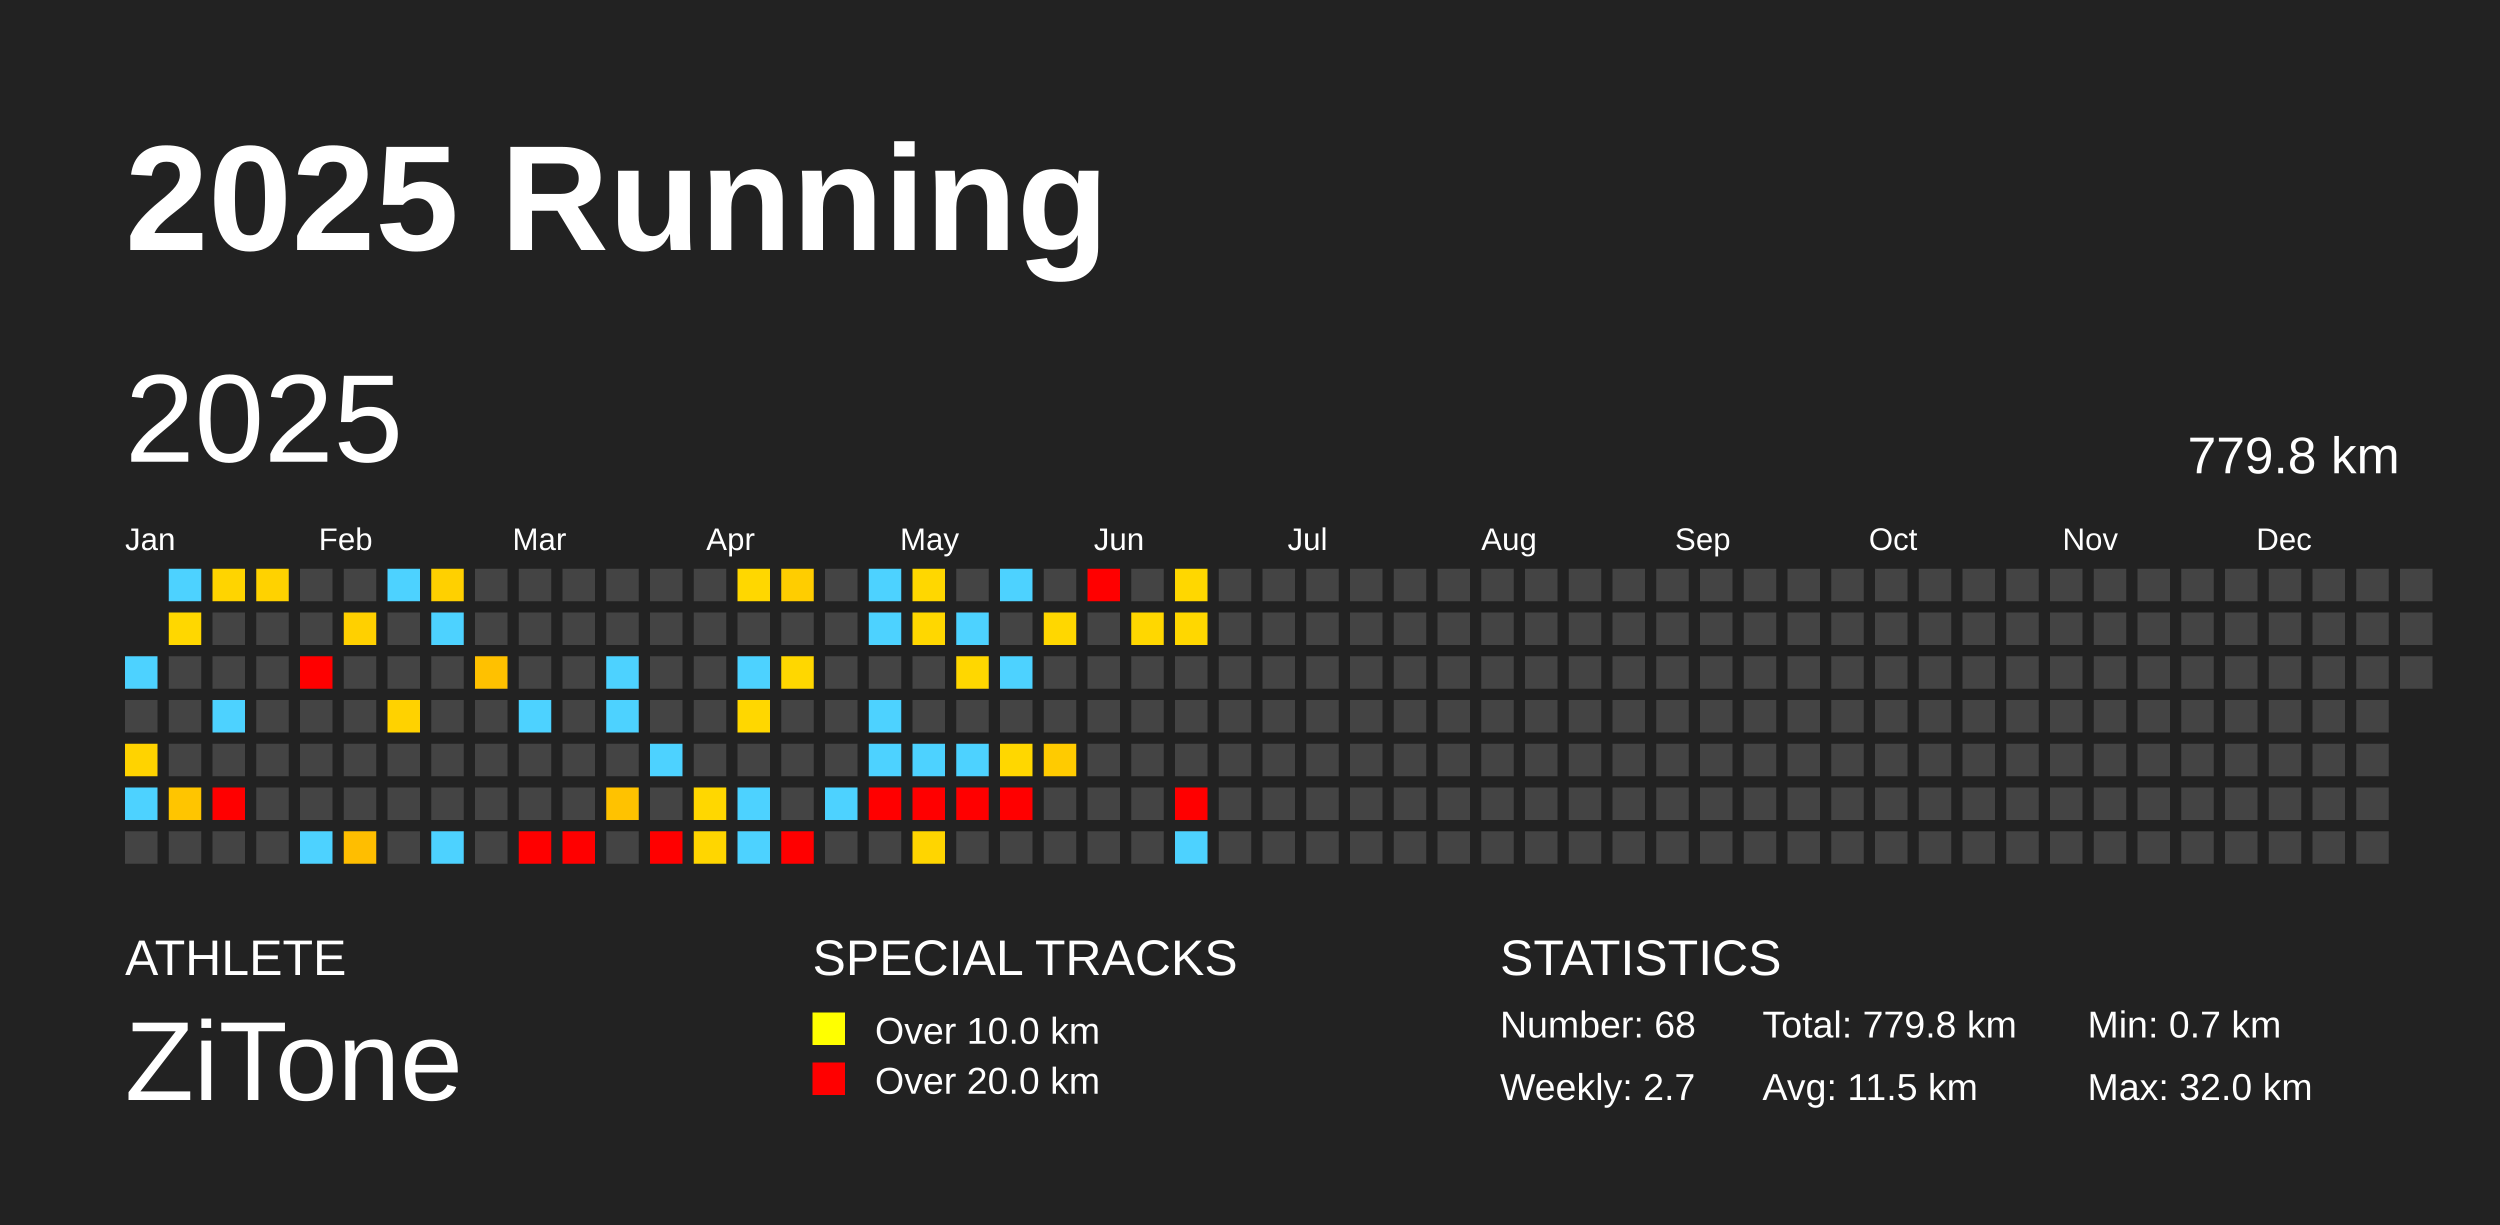
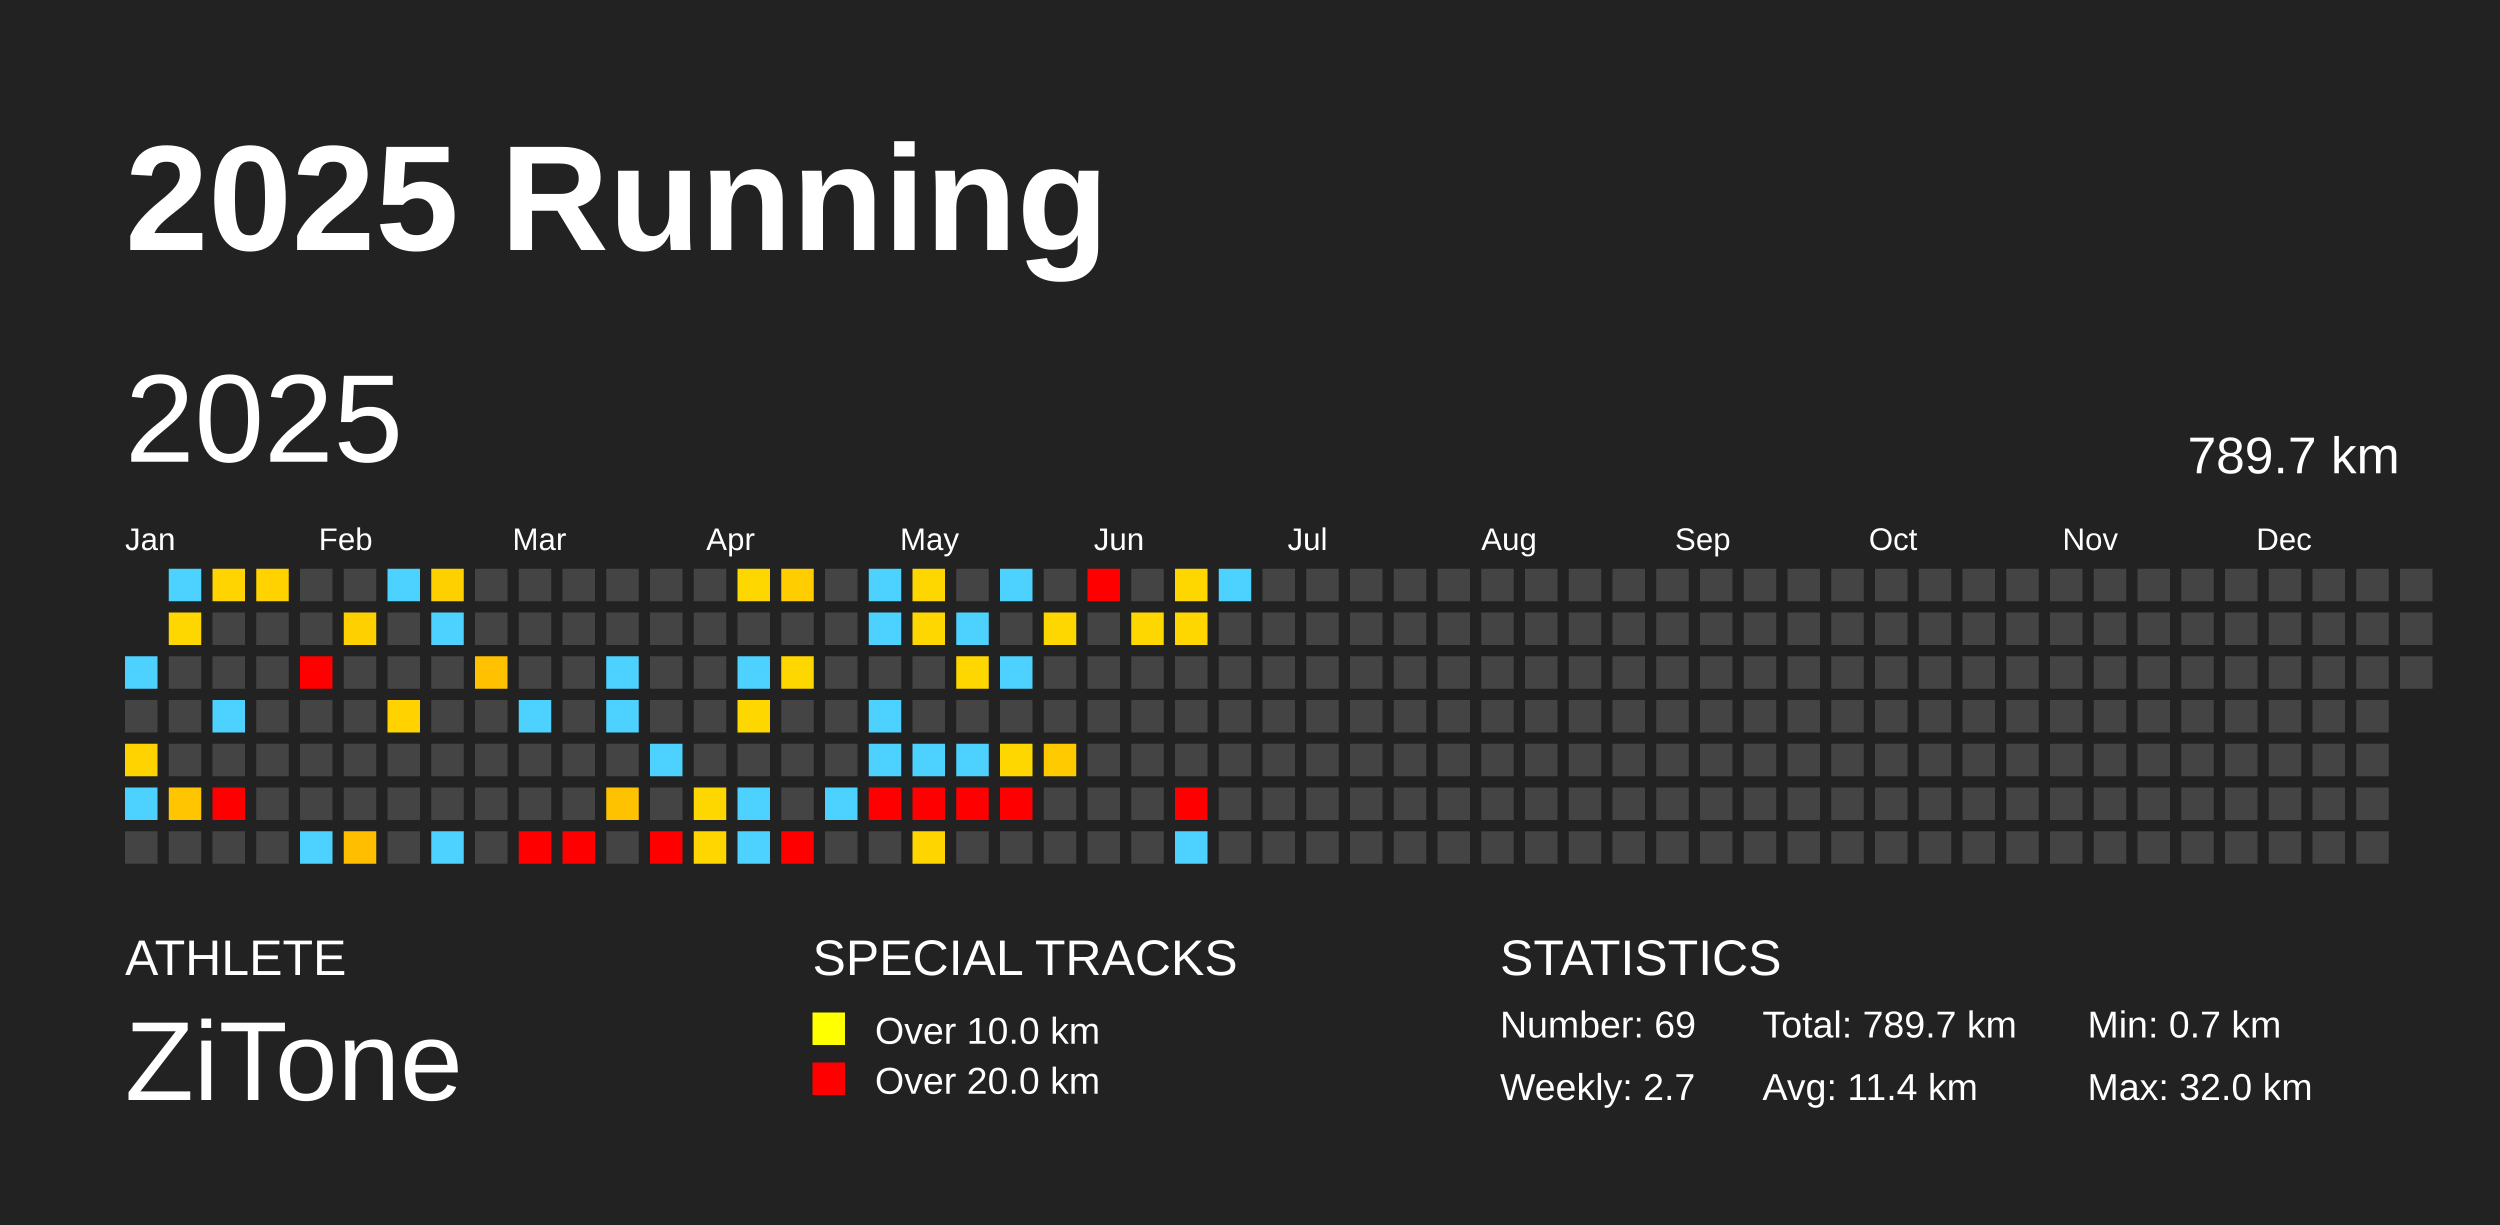
<svg xmlns="http://www.w3.org/2000/svg" baseProfile="full" height="98mm" version="1.1" viewBox="0,0,200,98" width="200mm">
  <defs />
  <rect fill="#222222" height="98" width="200" x="0" y="0" />
  <text fill="#FFFFFF" style="font-size:12px; font-family:Arial; font-weight:bold;" x="10" y="20">2025 Running</text>
  <text fill="#FFFFFF" style="font-size:4px; font-family:Arial" x="10" y="78">ATHLETE</text>
  <text fill="#FFFFFF" style="font-size:9px; font-family:Arial" x="10" y="88">ZiTone</text>
  <text fill="#FFFFFF" style="font-size:4px; font-family:Arial" x="65" y="78">SPECIAL TRACKS</text>
  <rect fill="yellow" height="2.6" width="2.6" x="65" y="81" />
  <text fill="#FFFFFF" style="font-size:3px; font-family:Arial" x="70" y="83.5">Over 10.0 km</text>
  <rect fill="red" height="2.6" width="2.6" x="65" y="85" />
  <text fill="#FFFFFF" style="font-size:3px; font-family:Arial" x="70" y="87.5">Over 20.0 km</text>
  <text fill="#FFFFFF" style="font-size:4px; font-family:Arial" x="120" y="78">STATISTICS</text>
-   <text fill="#FFFFFF" style="font-size:3px; font-family:Arial" x="120" y="83">Number: 68</text>
+   <text fill="#FFFFFF" style="font-size:3px; font-family:Arial" x="120" y="83">Number: 69</text>
  <text fill="#FFFFFF" style="font-size:3px; font-family:Arial" x="120" y="88">Weekly: 2.7</text>
-   <text fill="#FFFFFF" style="font-size:3px; font-family:Arial" x="141" y="83">Total: 779.8 km</text>
-   <text fill="#FFFFFF" style="font-size:3px; font-family:Arial" x="141" y="88">Avg: 11.5 km</text>
+   <text fill="#FFFFFF" style="font-size:3px; font-family:Arial" x="141" y="83">Total: 789.7 km</text>
+   <text fill="#FFFFFF" style="font-size:3px; font-family:Arial" x="141" y="88">Avg: 11.4 km</text>
  <text fill="#FFFFFF" style="font-size:3px; font-family:Arial" x="167" y="83">Min: 0.7 km</text>
  <text fill="#FFFFFF" style="font-size:3px; font-family:Arial" x="167" y="88">Max: 32.0 km</text>
  <text dominant-baseline="hanging" fill="#FFFFFF" style="font-size:10.0px; font-family:Arial;" x="10" y="30">2025</text>
-   <text dominant-baseline="hanging" fill="#FFFFFF" style="font-size:4.125px; font-family:Arial;" x="175" y="35">779.8 km</text>
+   <text dominant-baseline="hanging" fill="#FFFFFF" style="font-size:4.125px; font-family:Arial;" x="175" y="35">789.7 km</text>
  <text fill="#FFFFFF" style="font-size:2.5px; font-family:Arial" x="10.0" y="44">Jan</text>
  <text fill="#FFFFFF" style="font-size:2.5px; font-family:Arial" x="25.5" y="44">Feb</text>
  <text fill="#FFFFFF" style="font-size:2.5px; font-family:Arial" x="41.0" y="44">Mar</text>
  <text fill="#FFFFFF" style="font-size:2.5px; font-family:Arial" x="56.5" y="44">Apr</text>
  <text fill="#FFFFFF" style="font-size:2.5px; font-family:Arial" x="72.0" y="44">May</text>
  <text fill="#FFFFFF" style="font-size:2.5px; font-family:Arial" x="87.5" y="44">Jun</text>
  <text fill="#FFFFFF" style="font-size:2.5px; font-family:Arial" x="103.0" y="44">Jul</text>
  <text fill="#FFFFFF" style="font-size:2.5px; font-family:Arial" x="118.5" y="44">Aug</text>
  <text fill="#FFFFFF" style="font-size:2.5px; font-family:Arial" x="134.0" y="44">Sep</text>
  <text fill="#FFFFFF" style="font-size:2.5px; font-family:Arial" x="149.5" y="44">Oct</text>
  <text fill="#FFFFFF" style="font-size:2.5px; font-family:Arial" x="165.0" y="44">Nov</text>
  <text fill="#FFFFFF" style="font-size:2.5px; font-family:Arial" x="180.5" y="44">Dec</text>
  <rect fill="#4dd2ff" height="2.6" width="2.6" x="10.0" y="52.5" />
  <rect fill="#444444" height="2.6" width="2.6" x="10.0" y="56.0" />
  <rect fill="#ffd300" height="2.6" width="2.6" x="10.0" y="59.5" />
  <rect fill="#4dd2ff" height="2.6" width="2.6" x="10.0" y="63.0" />
  <rect fill="#444444" height="2.6" width="2.6" x="10.0" y="66.5" />
  <rect fill="#4dd2ff" height="2.6" width="2.6" x="13.5" y="45.5" />
  <rect fill="#ffd700" height="2.6" width="2.6" x="13.5" y="49.0" />
  <rect fill="#444444" height="2.6" width="2.6" x="13.5" y="52.5" />
  <rect fill="#444444" height="2.6" width="2.6" x="13.5" y="56.0" />
  <rect fill="#444444" height="2.6" width="2.6" x="13.5" y="59.5" />
  <rect fill="#ffc500" height="2.6" width="2.6" x="13.5" y="63.0" />
  <rect fill="#444444" height="2.6" width="2.6" x="13.5" y="66.5" />
  <rect fill="#ffd400" height="2.6" width="2.6" x="17.0" y="45.5" />
  <rect fill="#444444" height="2.6" width="2.6" x="17.0" y="49.0" />
  <rect fill="#444444" height="2.6" width="2.6" x="17.0" y="52.5" />
  <rect fill="#4dd2ff" height="2.6" width="2.6" x="17.0" y="56.0" />
  <rect fill="#444444" height="2.6" width="2.6" x="17.0" y="59.5" />
  <rect fill="red" height="2.6" width="2.6" x="17.0" y="63.0" />
  <rect fill="#444444" height="2.6" width="2.6" x="17.0" y="66.5" />
  <rect fill="#ffd200" height="2.6" width="2.6" x="20.5" y="45.5" />
  <rect fill="#444444" height="2.6" width="2.6" x="20.5" y="49.0" />
  <rect fill="#444444" height="2.6" width="2.6" x="20.5" y="52.5" />
  <rect fill="#444444" height="2.6" width="2.6" x="20.5" y="56.0" />
  <rect fill="#444444" height="2.6" width="2.6" x="20.5" y="59.5" />
  <rect fill="#444444" height="2.6" width="2.6" x="20.5" y="63.0" />
  <rect fill="#444444" height="2.6" width="2.6" x="20.5" y="66.5" />
  <rect fill="#444444" height="2.6" width="2.6" x="24.0" y="45.5" />
  <rect fill="#444444" height="2.6" width="2.6" x="24.0" y="49.0" />
  <rect fill="red" height="2.6" width="2.6" x="24.0" y="52.5" />
  <rect fill="#444444" height="2.6" width="2.6" x="24.0" y="56.0" />
  <rect fill="#444444" height="2.6" width="2.6" x="24.0" y="59.5" />
  <rect fill="#444444" height="2.6" width="2.6" x="24.0" y="63.0" />
  <rect fill="#4dd2ff" height="2.6" width="2.6" x="24.0" y="66.5" />
  <rect fill="#444444" height="2.6" width="2.6" x="27.5" y="45.5" />
  <rect fill="#ffd000" height="2.6" width="2.6" x="27.5" y="49.0" />
  <rect fill="#444444" height="2.6" width="2.6" x="27.5" y="52.5" />
  <rect fill="#444444" height="2.6" width="2.6" x="27.5" y="56.0" />
  <rect fill="#444444" height="2.6" width="2.6" x="27.5" y="59.5" />
  <rect fill="#444444" height="2.6" width="2.6" x="27.5" y="63.0" />
  <rect fill="#ffbe00" height="2.6" width="2.6" x="27.5" y="66.5" />
  <rect fill="#4dd2ff" height="2.6" width="2.6" x="31.0" y="45.5" />
  <rect fill="#444444" height="2.6" width="2.6" x="31.0" y="49.0" />
  <rect fill="#444444" height="2.6" width="2.6" x="31.0" y="52.5" />
  <rect fill="#ffd200" height="2.6" width="2.6" x="31.0" y="56.0" />
  <rect fill="#444444" height="2.6" width="2.6" x="31.0" y="59.5" />
  <rect fill="#444444" height="2.6" width="2.6" x="31.0" y="63.0" />
  <rect fill="#444444" height="2.6" width="2.6" x="31.0" y="66.5" />
  <rect fill="#ffd000" height="2.6" width="2.6" x="34.5" y="45.5" />
  <rect fill="#4dd2ff" height="2.6" width="2.6" x="34.5" y="49.0" />
  <rect fill="#444444" height="2.6" width="2.6" x="34.5" y="52.5" />
  <rect fill="#444444" height="2.6" width="2.6" x="34.5" y="56.0" />
  <rect fill="#444444" height="2.6" width="2.6" x="34.5" y="59.5" />
  <rect fill="#444444" height="2.6" width="2.6" x="34.5" y="63.0" />
  <rect fill="#4dd2ff" height="2.6" width="2.6" x="34.5" y="66.5" />
  <rect fill="#444444" height="2.6" width="2.6" x="38.0" y="45.5" />
  <rect fill="#444444" height="2.6" width="2.6" x="38.0" y="49.0" />
  <rect fill="#ffc100" height="2.6" width="2.6" x="38.0" y="52.5" />
  <rect fill="#444444" height="2.6" width="2.6" x="38.0" y="56.0" />
  <rect fill="#444444" height="2.6" width="2.6" x="38.0" y="59.5" />
  <rect fill="#444444" height="2.6" width="2.6" x="38.0" y="63.0" />
  <rect fill="#444444" height="2.6" width="2.6" x="38.0" y="66.5" />
  <rect fill="#444444" height="2.6" width="2.6" x="41.5" y="45.5" />
  <rect fill="#444444" height="2.6" width="2.6" x="41.5" y="49.0" />
  <rect fill="#444444" height="2.6" width="2.6" x="41.5" y="52.5" />
  <rect fill="#4dd2ff" height="2.6" width="2.6" x="41.5" y="56.0" />
  <rect fill="#444444" height="2.6" width="2.6" x="41.5" y="59.5" />
  <rect fill="#444444" height="2.6" width="2.6" x="41.5" y="63.0" />
  <rect fill="red" height="2.6" width="2.6" x="41.5" y="66.5" />
  <rect fill="#444444" height="2.6" width="2.6" x="45.0" y="45.5" />
  <rect fill="#444444" height="2.6" width="2.6" x="45.0" y="49.0" />
  <rect fill="#444444" height="2.6" width="2.6" x="45.0" y="52.5" />
  <rect fill="#444444" height="2.6" width="2.6" x="45.0" y="56.0" />
  <rect fill="#444444" height="2.6" width="2.6" x="45.0" y="59.5" />
  <rect fill="#444444" height="2.6" width="2.6" x="45.0" y="63.0" />
  <rect fill="red" height="2.6" width="2.6" x="45.0" y="66.5" />
  <rect fill="#444444" height="2.6" width="2.6" x="48.5" y="45.5" />
  <rect fill="#444444" height="2.6" width="2.6" x="48.5" y="49.0" />
  <rect fill="#4dd2ff" height="2.6" width="2.6" x="48.5" y="52.5" />
  <rect fill="#4dd2ff" height="2.6" width="2.6" x="48.5" y="56.0" />
  <rect fill="#444444" height="2.6" width="2.6" x="48.5" y="59.5" />
  <rect fill="#ffc200" height="2.6" width="2.6" x="48.5" y="63.0" />
  <rect fill="#444444" height="2.6" width="2.6" x="48.5" y="66.5" />
  <rect fill="#444444" height="2.6" width="2.6" x="52.0" y="45.5" />
  <rect fill="#444444" height="2.6" width="2.6" x="52.0" y="49.0" />
  <rect fill="#444444" height="2.6" width="2.6" x="52.0" y="52.5" />
  <rect fill="#444444" height="2.6" width="2.6" x="52.0" y="56.0" />
  <rect fill="#4dd2ff" height="2.6" width="2.6" x="52.0" y="59.5" />
  <rect fill="#444444" height="2.6" width="2.6" x="52.0" y="63.0" />
  <rect fill="red" height="2.6" width="2.6" x="52.0" y="66.5" />
  <rect fill="#444444" height="2.6" width="2.6" x="55.5" y="45.5" />
  <rect fill="#444444" height="2.6" width="2.6" x="55.5" y="49.0" />
  <rect fill="#444444" height="2.6" width="2.6" x="55.5" y="52.5" />
  <rect fill="#444444" height="2.6" width="2.6" x="55.5" y="56.0" />
  <rect fill="#444444" height="2.6" width="2.6" x="55.5" y="59.5" />
  <rect fill="#ffd700" height="2.6" width="2.6" x="55.5" y="63.0" />
  <rect fill="#ffd600" height="2.6" width="2.6" x="55.5" y="66.5" />
  <rect fill="#ffd700" height="2.6" width="2.6" x="59.0" y="45.5" />
  <rect fill="#444444" height="2.6" width="2.6" x="59.0" y="49.0" />
  <rect fill="#4dd2ff" height="2.6" width="2.6" x="59.0" y="52.5" />
  <rect fill="#ffd700" height="2.6" width="2.6" x="59.0" y="56.0" />
  <rect fill="#444444" height="2.6" width="2.6" x="59.0" y="59.5" />
  <rect fill="#4dd2ff" height="2.6" width="2.6" x="59.0" y="63.0" />
  <rect fill="#4dd2ff" height="2.6" width="2.6" x="59.0" y="66.5" />
  <rect fill="#ffcd00" height="2.6" width="2.6" x="62.5" y="45.5" />
  <rect fill="#444444" height="2.6" width="2.6" x="62.5" y="49.0" />
  <rect fill="#ffd700" height="2.6" width="2.6" x="62.5" y="52.5" />
  <rect fill="#444444" height="2.6" width="2.6" x="62.5" y="56.0" />
  <rect fill="#444444" height="2.6" width="2.6" x="62.5" y="59.5" />
  <rect fill="#444444" height="2.6" width="2.6" x="62.5" y="63.0" />
  <rect fill="red" height="2.6" width="2.6" x="62.5" y="66.5" />
  <rect fill="#444444" height="2.6" width="2.6" x="66.0" y="45.5" />
  <rect fill="#444444" height="2.6" width="2.6" x="66.0" y="49.0" />
  <rect fill="#444444" height="2.6" width="2.6" x="66.0" y="52.5" />
  <rect fill="#444444" height="2.6" width="2.6" x="66.0" y="56.0" />
  <rect fill="#444444" height="2.6" width="2.6" x="66.0" y="59.5" />
  <rect fill="#4dd2ff" height="2.6" width="2.6" x="66.0" y="63.0" />
  <rect fill="#444444" height="2.6" width="2.6" x="66.0" y="66.5" />
  <rect fill="#4dd2ff" height="2.6" width="2.6" x="69.5" y="45.5" />
  <rect fill="#4dd2ff" height="2.6" width="2.6" x="69.5" y="49.0" />
  <rect fill="#444444" height="2.6" width="2.6" x="69.5" y="52.5" />
  <rect fill="#4dd2ff" height="2.6" width="2.6" x="69.5" y="56.0" />
  <rect fill="#4dd2ff" height="2.6" width="2.6" x="69.5" y="59.5" />
  <rect fill="red" height="2.6" width="2.6" x="69.5" y="63.0" />
  <rect fill="#444444" height="2.6" width="2.6" x="69.5" y="66.5" />
  <rect fill="#ffd700" height="2.6" width="2.6" x="73.0" y="45.5" />
  <rect fill="#ffd700" height="2.6" width="2.6" x="73.0" y="49.0" />
  <rect fill="#444444" height="2.6" width="2.6" x="73.0" y="52.5" />
  <rect fill="#444444" height="2.6" width="2.6" x="73.0" y="56.0" />
  <rect fill="#4dd2ff" height="2.6" width="2.6" x="73.0" y="59.5" />
  <rect fill="red" height="2.6" width="2.6" x="73.0" y="63.0" />
  <rect fill="#ffd500" height="2.6" width="2.6" x="73.0" y="66.5" />
  <rect fill="#444444" height="2.6" width="2.6" x="76.5" y="45.5" />
  <rect fill="#4dd2ff" height="2.6" width="2.6" x="76.5" y="49.0" />
  <rect fill="#ffd700" height="2.6" width="2.6" x="76.5" y="52.5" />
  <rect fill="#444444" height="2.6" width="2.6" x="76.5" y="56.0" />
  <rect fill="#4dd2ff" height="2.6" width="2.6" x="76.5" y="59.5" />
  <rect fill="red" height="2.6" width="2.6" x="76.5" y="63.0" />
  <rect fill="#444444" height="2.6" width="2.6" x="76.5" y="66.5" />
  <rect fill="#4dd2ff" height="2.6" width="2.6" x="80.0" y="45.5" />
  <rect fill="#444444" height="2.6" width="2.6" x="80.0" y="49.0" />
  <rect fill="#4dd2ff" height="2.6" width="2.6" x="80.0" y="52.5" />
  <rect fill="#444444" height="2.6" width="2.6" x="80.0" y="56.0" />
  <rect fill="#ffd700" height="2.6" width="2.6" x="80.0" y="59.5" />
  <rect fill="red" height="2.6" width="2.6" x="80.0" y="63.0" />
  <rect fill="#444444" height="2.6" width="2.6" x="80.0" y="66.5" />
  <rect fill="#444444" height="2.6" width="2.6" x="83.5" y="45.5" />
  <rect fill="#ffd700" height="2.6" width="2.6" x="83.5" y="49.0" />
  <rect fill="#444444" height="2.6" width="2.6" x="83.5" y="52.5" />
  <rect fill="#444444" height="2.6" width="2.6" x="83.5" y="56.0" />
  <rect fill="#ffcb00" height="2.6" width="2.6" x="83.5" y="59.5" />
  <rect fill="#444444" height="2.6" width="2.6" x="83.5" y="63.0" />
  <rect fill="#444444" height="2.6" width="2.6" x="83.5" y="66.5" />
  <rect fill="red" height="2.6" width="2.6" x="87.0" y="45.5" />
  <rect fill="#444444" height="2.6" width="2.6" x="87.0" y="49.0" />
  <rect fill="#444444" height="2.6" width="2.6" x="87.0" y="52.5" />
  <rect fill="#444444" height="2.6" width="2.6" x="87.0" y="56.0" />
  <rect fill="#444444" height="2.6" width="2.6" x="87.0" y="59.5" />
  <rect fill="#444444" height="2.6" width="2.6" x="87.0" y="63.0" />
  <rect fill="#444444" height="2.6" width="2.6" x="87.0" y="66.5" />
  <rect fill="#444444" height="2.6" width="2.6" x="90.5" y="45.5" />
  <rect fill="#ffd700" height="2.6" width="2.6" x="90.5" y="49.0" />
  <rect fill="#444444" height="2.6" width="2.6" x="90.5" y="52.5" />
  <rect fill="#444444" height="2.6" width="2.6" x="90.5" y="56.0" />
  <rect fill="#444444" height="2.6" width="2.6" x="90.5" y="59.5" />
  <rect fill="#444444" height="2.6" width="2.6" x="90.5" y="63.0" />
  <rect fill="#444444" height="2.6" width="2.6" x="90.5" y="66.5" />
  <rect fill="#ffd700" height="2.6" width="2.6" x="94.0" y="45.5" />
  <rect fill="#ffd700" height="2.6" width="2.6" x="94.0" y="49.0" />
  <rect fill="#444444" height="2.6" width="2.6" x="94.0" y="52.5" />
  <rect fill="#444444" height="2.6" width="2.6" x="94.0" y="56.0" />
  <rect fill="#444444" height="2.6" width="2.6" x="94.0" y="59.5" />
  <rect fill="red" height="2.6" width="2.6" x="94.0" y="63.0" />
  <rect fill="#4dd2ff" height="2.6" width="2.6" x="94.0" y="66.5" />
-   <rect fill="#444444" height="2.6" width="2.6" x="97.5" y="45.5" />
+   <rect fill="#4dd2ff" height="2.6" width="2.6" x="97.5" y="45.5" />
  <rect fill="#444444" height="2.6" width="2.6" x="97.5" y="49.0" />
  <rect fill="#444444" height="2.6" width="2.6" x="97.5" y="52.5" />
  <rect fill="#444444" height="2.6" width="2.6" x="97.5" y="56.0" />
  <rect fill="#444444" height="2.6" width="2.6" x="97.5" y="59.5" />
  <rect fill="#444444" height="2.6" width="2.6" x="97.5" y="63.0" />
  <rect fill="#444444" height="2.6" width="2.6" x="97.5" y="66.5" />
  <rect fill="#444444" height="2.6" width="2.6" x="101.0" y="45.5" />
  <rect fill="#444444" height="2.6" width="2.6" x="101.0" y="49.0" />
  <rect fill="#444444" height="2.6" width="2.6" x="101.0" y="52.5" />
  <rect fill="#444444" height="2.6" width="2.6" x="101.0" y="56.0" />
  <rect fill="#444444" height="2.6" width="2.6" x="101.0" y="59.5" />
  <rect fill="#444444" height="2.6" width="2.6" x="101.0" y="63.0" />
  <rect fill="#444444" height="2.6" width="2.6" x="101.0" y="66.5" />
  <rect fill="#444444" height="2.6" width="2.6" x="104.5" y="45.5" />
  <rect fill="#444444" height="2.6" width="2.6" x="104.5" y="49.0" />
  <rect fill="#444444" height="2.6" width="2.6" x="104.5" y="52.5" />
  <rect fill="#444444" height="2.6" width="2.6" x="104.5" y="56.0" />
  <rect fill="#444444" height="2.6" width="2.6" x="104.5" y="59.5" />
  <rect fill="#444444" height="2.6" width="2.6" x="104.5" y="63.0" />
  <rect fill="#444444" height="2.6" width="2.6" x="104.5" y="66.5" />
  <rect fill="#444444" height="2.6" width="2.6" x="108.0" y="45.5" />
  <rect fill="#444444" height="2.6" width="2.6" x="108.0" y="49.0" />
  <rect fill="#444444" height="2.6" width="2.6" x="108.0" y="52.5" />
  <rect fill="#444444" height="2.6" width="2.6" x="108.0" y="56.0" />
  <rect fill="#444444" height="2.6" width="2.6" x="108.0" y="59.5" />
  <rect fill="#444444" height="2.6" width="2.6" x="108.0" y="63.0" />
  <rect fill="#444444" height="2.6" width="2.6" x="108.0" y="66.5" />
  <rect fill="#444444" height="2.6" width="2.6" x="111.5" y="45.5" />
  <rect fill="#444444" height="2.6" width="2.6" x="111.5" y="49.0" />
  <rect fill="#444444" height="2.6" width="2.6" x="111.5" y="52.5" />
  <rect fill="#444444" height="2.6" width="2.6" x="111.5" y="56.0" />
  <rect fill="#444444" height="2.6" width="2.6" x="111.5" y="59.5" />
  <rect fill="#444444" height="2.6" width="2.6" x="111.5" y="63.0" />
  <rect fill="#444444" height="2.6" width="2.6" x="111.5" y="66.5" />
  <rect fill="#444444" height="2.6" width="2.6" x="115.0" y="45.5" />
  <rect fill="#444444" height="2.6" width="2.6" x="115.0" y="49.0" />
  <rect fill="#444444" height="2.6" width="2.6" x="115.0" y="52.5" />
  <rect fill="#444444" height="2.6" width="2.6" x="115.0" y="56.0" />
  <rect fill="#444444" height="2.6" width="2.6" x="115.0" y="59.5" />
  <rect fill="#444444" height="2.6" width="2.6" x="115.0" y="63.0" />
  <rect fill="#444444" height="2.6" width="2.6" x="115.0" y="66.5" />
  <rect fill="#444444" height="2.6" width="2.6" x="118.5" y="45.5" />
  <rect fill="#444444" height="2.6" width="2.6" x="118.5" y="49.0" />
  <rect fill="#444444" height="2.6" width="2.6" x="118.5" y="52.5" />
  <rect fill="#444444" height="2.6" width="2.6" x="118.5" y="56.0" />
  <rect fill="#444444" height="2.6" width="2.6" x="118.5" y="59.5" />
  <rect fill="#444444" height="2.6" width="2.6" x="118.5" y="63.0" />
  <rect fill="#444444" height="2.6" width="2.6" x="118.5" y="66.5" />
  <rect fill="#444444" height="2.6" width="2.6" x="122.0" y="45.5" />
  <rect fill="#444444" height="2.6" width="2.6" x="122.0" y="49.0" />
  <rect fill="#444444" height="2.6" width="2.6" x="122.0" y="52.5" />
  <rect fill="#444444" height="2.6" width="2.6" x="122.0" y="56.0" />
  <rect fill="#444444" height="2.6" width="2.6" x="122.0" y="59.5" />
  <rect fill="#444444" height="2.6" width="2.6" x="122.0" y="63.0" />
  <rect fill="#444444" height="2.6" width="2.6" x="122.0" y="66.5" />
  <rect fill="#444444" height="2.6" width="2.6" x="125.5" y="45.5" />
  <rect fill="#444444" height="2.6" width="2.6" x="125.5" y="49.0" />
  <rect fill="#444444" height="2.6" width="2.6" x="125.5" y="52.5" />
  <rect fill="#444444" height="2.6" width="2.6" x="125.5" y="56.0" />
  <rect fill="#444444" height="2.6" width="2.6" x="125.5" y="59.5" />
  <rect fill="#444444" height="2.6" width="2.6" x="125.5" y="63.0" />
  <rect fill="#444444" height="2.6" width="2.6" x="125.5" y="66.5" />
  <rect fill="#444444" height="2.6" width="2.6" x="129.0" y="45.5" />
  <rect fill="#444444" height="2.6" width="2.6" x="129.0" y="49.0" />
  <rect fill="#444444" height="2.6" width="2.6" x="129.0" y="52.5" />
  <rect fill="#444444" height="2.6" width="2.6" x="129.0" y="56.0" />
  <rect fill="#444444" height="2.6" width="2.6" x="129.0" y="59.5" />
  <rect fill="#444444" height="2.6" width="2.6" x="129.0" y="63.0" />
  <rect fill="#444444" height="2.6" width="2.6" x="129.0" y="66.5" />
  <rect fill="#444444" height="2.6" width="2.6" x="132.5" y="45.5" />
  <rect fill="#444444" height="2.6" width="2.6" x="132.5" y="49.0" />
  <rect fill="#444444" height="2.6" width="2.6" x="132.5" y="52.5" />
  <rect fill="#444444" height="2.6" width="2.6" x="132.5" y="56.0" />
  <rect fill="#444444" height="2.6" width="2.6" x="132.5" y="59.5" />
  <rect fill="#444444" height="2.6" width="2.6" x="132.5" y="63.0" />
  <rect fill="#444444" height="2.6" width="2.6" x="132.5" y="66.5" />
  <rect fill="#444444" height="2.6" width="2.6" x="136.0" y="45.5" />
  <rect fill="#444444" height="2.6" width="2.6" x="136.0" y="49.0" />
  <rect fill="#444444" height="2.6" width="2.6" x="136.0" y="52.5" />
  <rect fill="#444444" height="2.6" width="2.6" x="136.0" y="56.0" />
  <rect fill="#444444" height="2.6" width="2.6" x="136.0" y="59.5" />
  <rect fill="#444444" height="2.6" width="2.6" x="136.0" y="63.0" />
  <rect fill="#444444" height="2.6" width="2.6" x="136.0" y="66.5" />
  <rect fill="#444444" height="2.6" width="2.6" x="139.5" y="45.5" />
  <rect fill="#444444" height="2.6" width="2.6" x="139.5" y="49.0" />
  <rect fill="#444444" height="2.6" width="2.6" x="139.5" y="52.5" />
  <rect fill="#444444" height="2.6" width="2.6" x="139.5" y="56.0" />
  <rect fill="#444444" height="2.6" width="2.6" x="139.5" y="59.5" />
  <rect fill="#444444" height="2.6" width="2.6" x="139.5" y="63.0" />
  <rect fill="#444444" height="2.6" width="2.6" x="139.5" y="66.5" />
  <rect fill="#444444" height="2.6" width="2.6" x="143.0" y="45.5" />
  <rect fill="#444444" height="2.6" width="2.6" x="143.0" y="49.0" />
  <rect fill="#444444" height="2.6" width="2.6" x="143.0" y="52.5" />
  <rect fill="#444444" height="2.6" width="2.6" x="143.0" y="56.0" />
  <rect fill="#444444" height="2.6" width="2.6" x="143.0" y="59.5" />
  <rect fill="#444444" height="2.6" width="2.6" x="143.0" y="63.0" />
  <rect fill="#444444" height="2.6" width="2.6" x="143.0" y="66.5" />
  <rect fill="#444444" height="2.6" width="2.6" x="146.5" y="45.5" />
  <rect fill="#444444" height="2.6" width="2.6" x="146.5" y="49.0" />
  <rect fill="#444444" height="2.6" width="2.6" x="146.5" y="52.5" />
  <rect fill="#444444" height="2.6" width="2.6" x="146.5" y="56.0" />
  <rect fill="#444444" height="2.6" width="2.6" x="146.5" y="59.5" />
  <rect fill="#444444" height="2.6" width="2.6" x="146.5" y="63.0" />
  <rect fill="#444444" height="2.6" width="2.6" x="146.5" y="66.5" />
  <rect fill="#444444" height="2.6" width="2.6" x="150.0" y="45.5" />
  <rect fill="#444444" height="2.6" width="2.6" x="150.0" y="49.0" />
  <rect fill="#444444" height="2.6" width="2.6" x="150.0" y="52.5" />
  <rect fill="#444444" height="2.6" width="2.6" x="150.0" y="56.0" />
  <rect fill="#444444" height="2.6" width="2.6" x="150.0" y="59.5" />
  <rect fill="#444444" height="2.6" width="2.6" x="150.0" y="63.0" />
  <rect fill="#444444" height="2.6" width="2.6" x="150.0" y="66.5" />
  <rect fill="#444444" height="2.6" width="2.6" x="153.5" y="45.5" />
  <rect fill="#444444" height="2.6" width="2.6" x="153.5" y="49.0" />
  <rect fill="#444444" height="2.6" width="2.6" x="153.5" y="52.5" />
  <rect fill="#444444" height="2.6" width="2.6" x="153.5" y="56.0" />
  <rect fill="#444444" height="2.6" width="2.6" x="153.5" y="59.5" />
  <rect fill="#444444" height="2.6" width="2.6" x="153.5" y="63.0" />
  <rect fill="#444444" height="2.6" width="2.6" x="153.5" y="66.5" />
  <rect fill="#444444" height="2.6" width="2.6" x="157.0" y="45.5" />
  <rect fill="#444444" height="2.6" width="2.6" x="157.0" y="49.0" />
  <rect fill="#444444" height="2.6" width="2.6" x="157.0" y="52.5" />
  <rect fill="#444444" height="2.6" width="2.6" x="157.0" y="56.0" />
  <rect fill="#444444" height="2.6" width="2.6" x="157.0" y="59.5" />
  <rect fill="#444444" height="2.6" width="2.6" x="157.0" y="63.0" />
  <rect fill="#444444" height="2.6" width="2.6" x="157.0" y="66.5" />
  <rect fill="#444444" height="2.6" width="2.6" x="160.5" y="45.5" />
  <rect fill="#444444" height="2.6" width="2.6" x="160.5" y="49.0" />
  <rect fill="#444444" height="2.6" width="2.6" x="160.5" y="52.5" />
  <rect fill="#444444" height="2.6" width="2.6" x="160.5" y="56.0" />
  <rect fill="#444444" height="2.6" width="2.6" x="160.5" y="59.5" />
  <rect fill="#444444" height="2.6" width="2.6" x="160.5" y="63.0" />
  <rect fill="#444444" height="2.6" width="2.6" x="160.5" y="66.5" />
  <rect fill="#444444" height="2.6" width="2.6" x="164.0" y="45.5" />
  <rect fill="#444444" height="2.6" width="2.6" x="164.0" y="49.0" />
  <rect fill="#444444" height="2.6" width="2.6" x="164.0" y="52.5" />
  <rect fill="#444444" height="2.6" width="2.6" x="164.0" y="56.0" />
  <rect fill="#444444" height="2.6" width="2.6" x="164.0" y="59.5" />
  <rect fill="#444444" height="2.6" width="2.6" x="164.0" y="63.0" />
  <rect fill="#444444" height="2.6" width="2.6" x="164.0" y="66.5" />
  <rect fill="#444444" height="2.6" width="2.6" x="167.5" y="45.5" />
  <rect fill="#444444" height="2.6" width="2.6" x="167.5" y="49.0" />
  <rect fill="#444444" height="2.6" width="2.6" x="167.5" y="52.5" />
  <rect fill="#444444" height="2.6" width="2.6" x="167.5" y="56.0" />
  <rect fill="#444444" height="2.6" width="2.6" x="167.5" y="59.5" />
  <rect fill="#444444" height="2.6" width="2.6" x="167.5" y="63.0" />
  <rect fill="#444444" height="2.6" width="2.6" x="167.5" y="66.5" />
  <rect fill="#444444" height="2.6" width="2.6" x="171.0" y="45.5" />
  <rect fill="#444444" height="2.6" width="2.6" x="171.0" y="49.0" />
  <rect fill="#444444" height="2.6" width="2.6" x="171.0" y="52.5" />
  <rect fill="#444444" height="2.6" width="2.6" x="171.0" y="56.0" />
  <rect fill="#444444" height="2.6" width="2.6" x="171.0" y="59.5" />
  <rect fill="#444444" height="2.6" width="2.6" x="171.0" y="63.0" />
  <rect fill="#444444" height="2.6" width="2.6" x="171.0" y="66.5" />
  <rect fill="#444444" height="2.6" width="2.6" x="174.5" y="45.5" />
  <rect fill="#444444" height="2.6" width="2.6" x="174.5" y="49.0" />
  <rect fill="#444444" height="2.6" width="2.6" x="174.5" y="52.5" />
  <rect fill="#444444" height="2.6" width="2.6" x="174.5" y="56.0" />
  <rect fill="#444444" height="2.6" width="2.6" x="174.5" y="59.5" />
  <rect fill="#444444" height="2.6" width="2.6" x="174.5" y="63.0" />
  <rect fill="#444444" height="2.6" width="2.6" x="174.5" y="66.5" />
  <rect fill="#444444" height="2.6" width="2.6" x="178.0" y="45.5" />
  <rect fill="#444444" height="2.6" width="2.6" x="178.0" y="49.0" />
  <rect fill="#444444" height="2.6" width="2.6" x="178.0" y="52.5" />
  <rect fill="#444444" height="2.6" width="2.6" x="178.0" y="56.0" />
  <rect fill="#444444" height="2.6" width="2.6" x="178.0" y="59.5" />
  <rect fill="#444444" height="2.6" width="2.6" x="178.0" y="63.0" />
  <rect fill="#444444" height="2.6" width="2.6" x="178.0" y="66.5" />
  <rect fill="#444444" height="2.6" width="2.6" x="181.5" y="45.5" />
  <rect fill="#444444" height="2.6" width="2.6" x="181.5" y="49.0" />
  <rect fill="#444444" height="2.6" width="2.6" x="181.5" y="52.5" />
  <rect fill="#444444" height="2.6" width="2.6" x="181.5" y="56.0" />
  <rect fill="#444444" height="2.6" width="2.6" x="181.5" y="59.5" />
  <rect fill="#444444" height="2.6" width="2.6" x="181.5" y="63.0" />
  <rect fill="#444444" height="2.6" width="2.6" x="181.5" y="66.5" />
  <rect fill="#444444" height="2.6" width="2.6" x="185.0" y="45.5" />
  <rect fill="#444444" height="2.6" width="2.6" x="185.0" y="49.0" />
  <rect fill="#444444" height="2.6" width="2.6" x="185.0" y="52.5" />
  <rect fill="#444444" height="2.6" width="2.6" x="185.0" y="56.0" />
  <rect fill="#444444" height="2.6" width="2.6" x="185.0" y="59.5" />
  <rect fill="#444444" height="2.6" width="2.6" x="185.0" y="63.0" />
  <rect fill="#444444" height="2.6" width="2.6" x="185.0" y="66.5" />
  <rect fill="#444444" height="2.6" width="2.6" x="188.5" y="45.5" />
  <rect fill="#444444" height="2.6" width="2.6" x="188.5" y="49.0" />
  <rect fill="#444444" height="2.6" width="2.6" x="188.5" y="52.5" />
  <rect fill="#444444" height="2.6" width="2.6" x="188.5" y="56.0" />
  <rect fill="#444444" height="2.6" width="2.6" x="188.5" y="59.5" />
  <rect fill="#444444" height="2.6" width="2.6" x="188.5" y="63.0" />
  <rect fill="#444444" height="2.6" width="2.6" x="188.5" y="66.5" />
  <rect fill="#444444" height="2.6" width="2.6" x="192.0" y="45.5" />
  <rect fill="#444444" height="2.6" width="2.6" x="192.0" y="49.0" />
  <rect fill="#444444" height="2.6" width="2.6" x="192.0" y="52.5" />
</svg>
